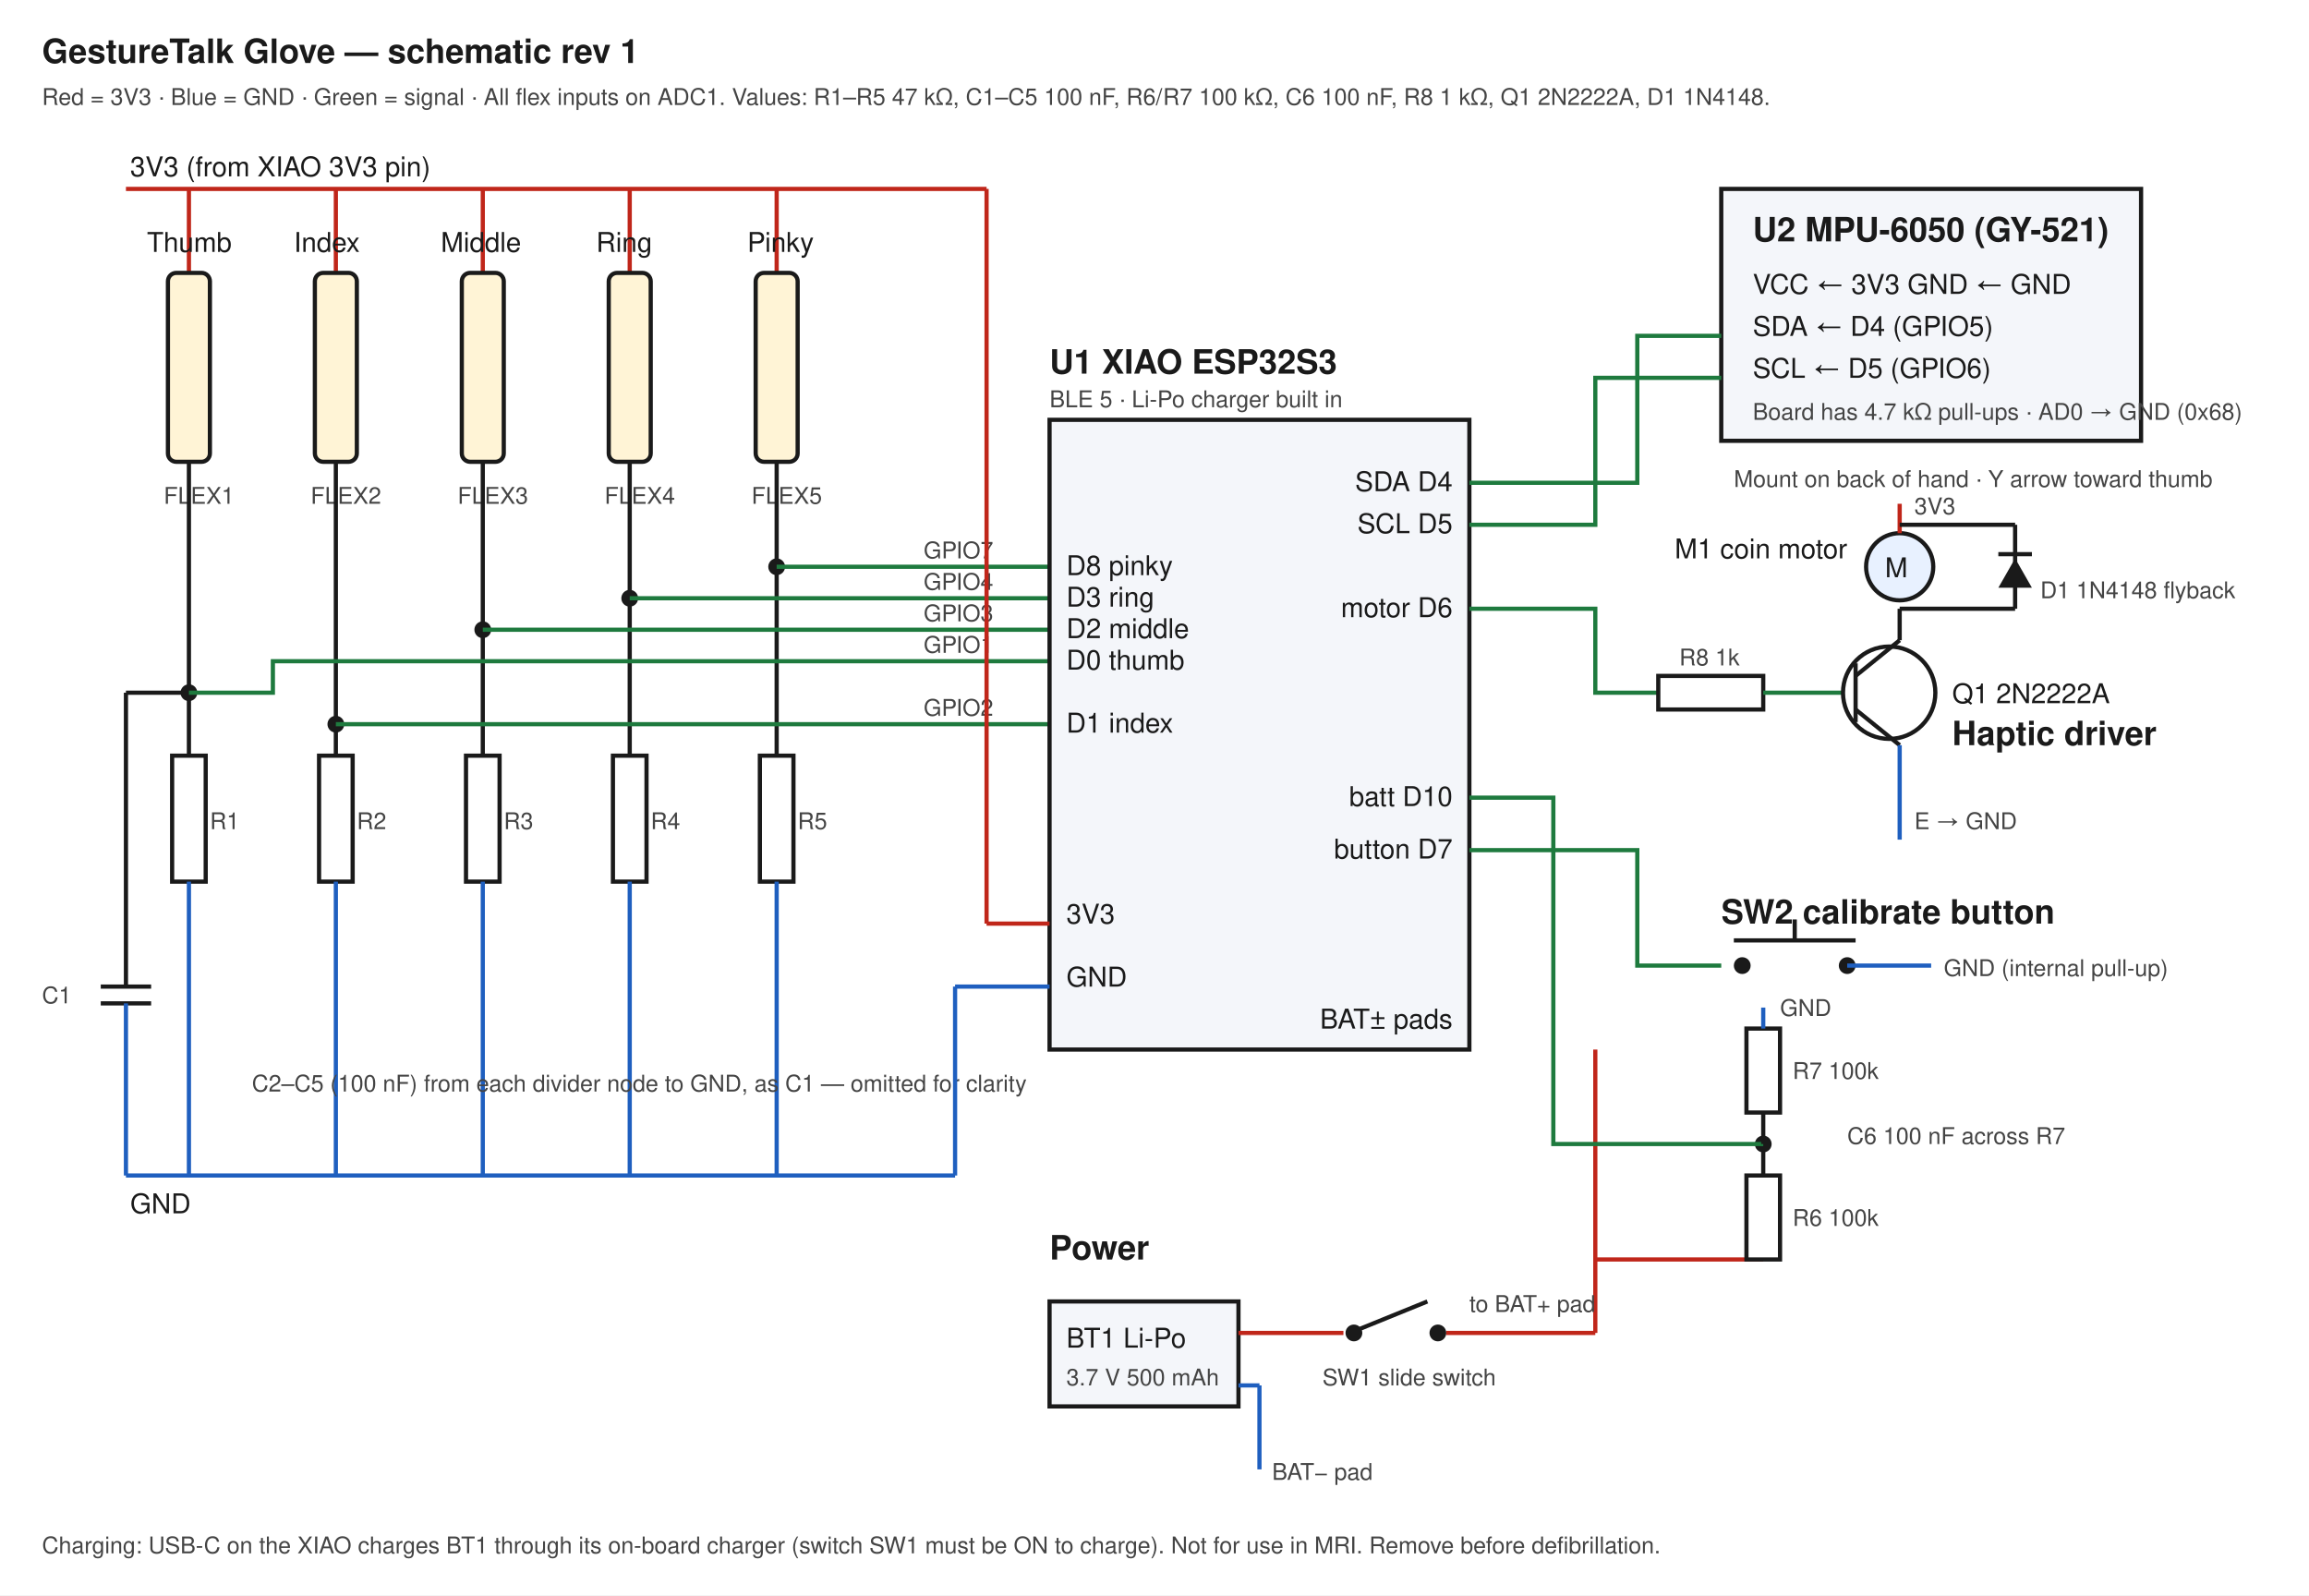
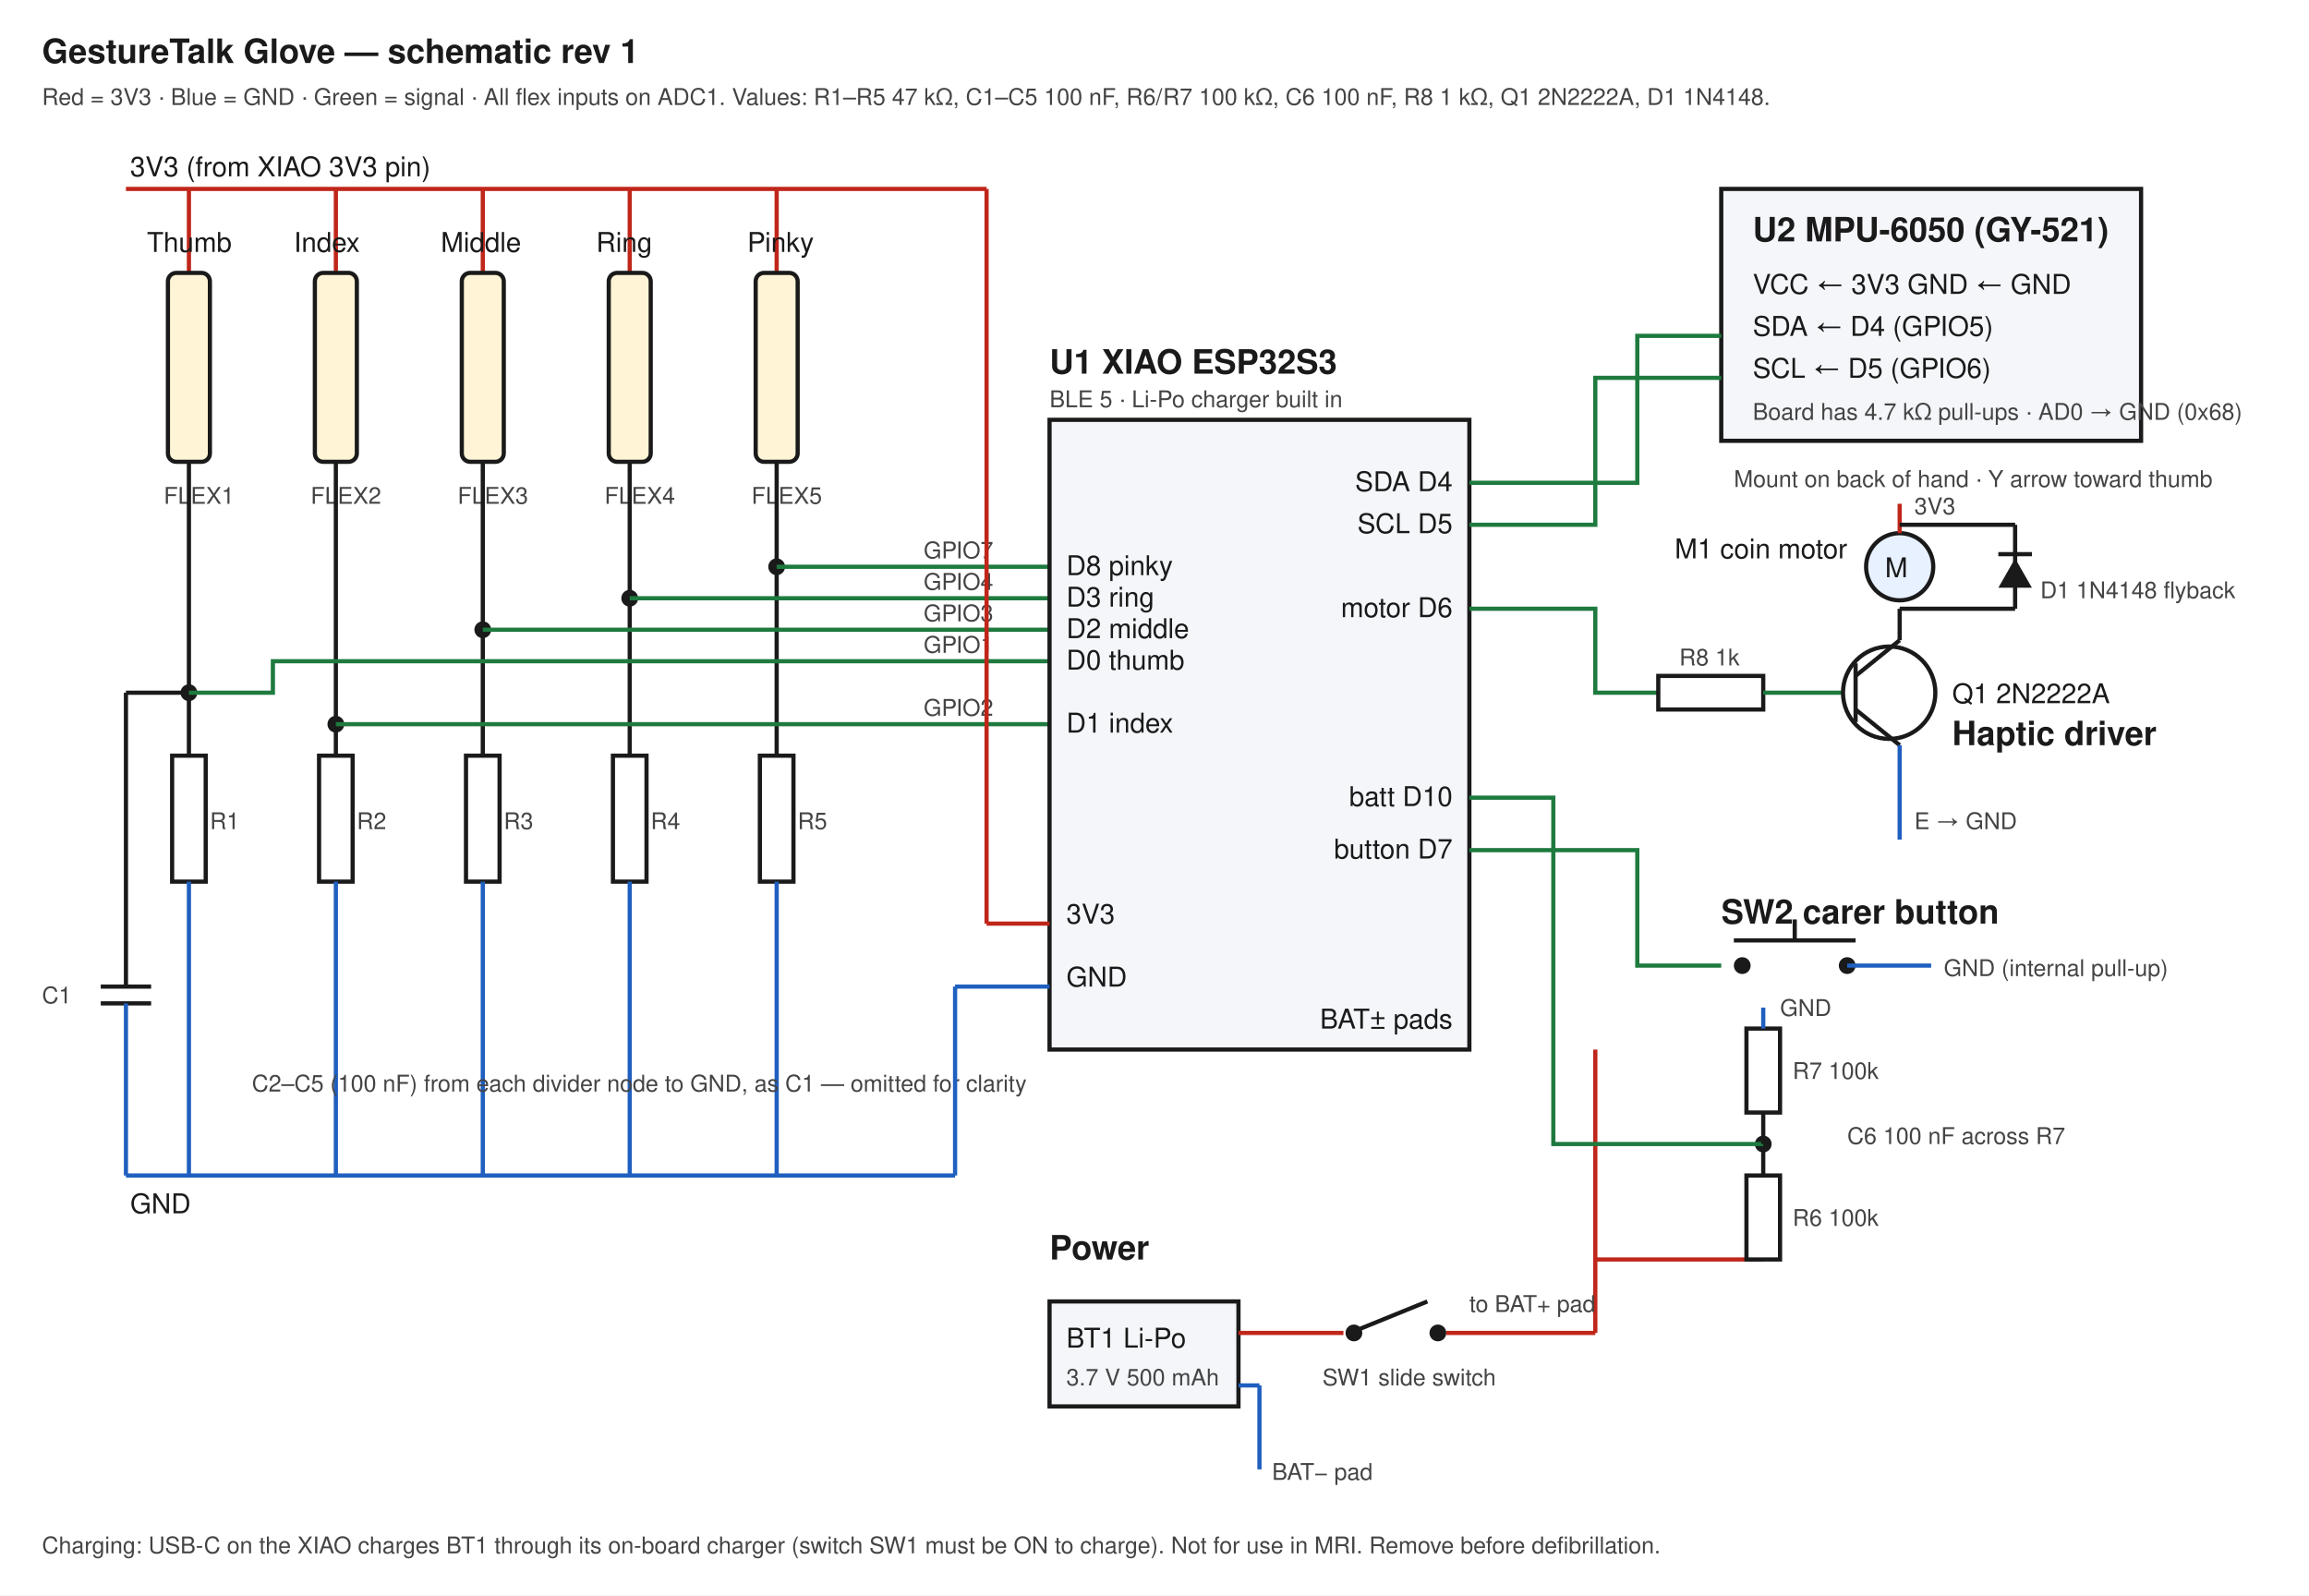
<svg xmlns="http://www.w3.org/2000/svg" viewBox="0 0 1100 760" font-family="Helvetica, Arial, sans-serif" font-size="13">
  <rect width="1100" height="760" fill="#ffffff" />
  <style>
    .w{stroke:#1a1a1a;stroke-width:2;fill:none}
    .p{stroke:#c0261a;stroke-width:2;fill:none}
    .g{stroke:#1f5fbf;stroke-width:2;fill:none}
    .s{stroke:#1e7a3e;stroke-width:2;fill:none}
    .box{fill:#f4f6fa;stroke:#1a1a1a;stroke-width:2}
    .t{fill:#1a1a1a}
    .h{font-size:16px;font-weight:bold}
    .sm{font-size:11px;fill:#444}
  </style>
  <text x="20" y="30" class="t h">GestureTalk Glove — schematic rev 1</text>
  <text x="20" y="50" class="sm">Red = 3V3 · Blue = GND · Green = signal · All flex inputs on ADC1. Values: R1–R5 47 kΩ, C1–C5 100 nF, R6/R7 100 kΩ, C6 100 nF, R8 1 kΩ, Q1 2N2222A, D1 1N4148.</text>
  <line x1="60" y1="90" x2="440" y2="90" class="p" />
  <text x="62" y="84" class="t">3V3 (from XIAO 3V3 pin)</text>
  <line x1="60" y1="560" x2="440" y2="560" class="g" />
  <text x="62" y="578" class="t">GND</text>
  <g id="flex">
    
  </g>
  <g>
    <line x1="90" y1="90" x2="90" y2="130" class="p" />
    <rect x="80" y="130" width="20" height="90" rx="4" fill="#fff4d6" stroke="#1a1a1a" stroke-width="2" />
    <text x="78" y="240" class="sm">FLEX1</text>
    <line x1="90" y1="220" x2="90" y2="330" class="w" />
    <circle cx="90" cy="330" r="4" fill="#1a1a1a" />
    <rect x="82" y="360" width="16" height="60" fill="#fff" stroke="#1a1a1a" stroke-width="2" />
    <line x1="90" y1="330" x2="90" y2="360" class="w" />
    <text x="100" y="395" class="sm">R1</text>
    <line x1="90" y1="420" x2="90" y2="560" class="g" />
    <line x1="90" y1="330" x2="60" y2="330" class="w" />
    <line x1="60" y1="330" x2="60" y2="470" class="w" />
    <line x1="48" y1="470" x2="72" y2="470" class="w" />
    <line x1="48" y1="478" x2="72" y2="478" class="w" />
    <line x1="60" y1="478" x2="60" y2="560" class="g" />
    <text x="20" y="478" class="sm">C1</text>
    <text x="70" y="120" class="t">Thumb</text>
    <line x1="160" y1="90" x2="160" y2="130" class="p" />
    <rect x="150" y="130" width="20" height="90" rx="4" fill="#fff4d6" stroke="#1a1a1a" stroke-width="2" />
    <text x="148" y="240" class="sm">FLEX2</text>
    <line x1="160" y1="220" x2="160" y2="345" class="w" />
    <circle cx="160" cy="345" r="4" fill="#1a1a1a" />
    <line x1="160" y1="345" x2="160" y2="360" class="w" />
    <rect x="152" y="360" width="16" height="60" fill="#fff" stroke="#1a1a1a" stroke-width="2" />
    <text x="170" y="395" class="sm">R2</text>
    <line x1="160" y1="420" x2="160" y2="560" class="g" />
    <text x="140" y="120" class="t">Index</text>
    <line x1="230" y1="90" x2="230" y2="130" class="p" />
    <rect x="220" y="130" width="20" height="90" rx="4" fill="#fff4d6" stroke="#1a1a1a" stroke-width="2" />
    <text x="218" y="240" class="sm">FLEX3</text>
    <line x1="230" y1="220" x2="230" y2="360" class="w" />
    <circle cx="230" cy="300" r="4" fill="#1a1a1a" />
    <rect x="222" y="360" width="16" height="60" fill="#fff" stroke="#1a1a1a" stroke-width="2" />
    <text x="240" y="395" class="sm">R3</text>
    <line x1="230" y1="420" x2="230" y2="560" class="g" />
    <text x="210" y="120" class="t">Middle</text>
    <line x1="300" y1="90" x2="300" y2="130" class="p" />
    <rect x="290" y="130" width="20" height="90" rx="4" fill="#fff4d6" stroke="#1a1a1a" stroke-width="2" />
    <text x="288" y="240" class="sm">FLEX4</text>
    <line x1="300" y1="220" x2="300" y2="360" class="w" />
    <circle cx="300" cy="285" r="4" fill="#1a1a1a" />
    <rect x="292" y="360" width="16" height="60" fill="#fff" stroke="#1a1a1a" stroke-width="2" />
    <text x="310" y="395" class="sm">R4</text>
    <line x1="300" y1="420" x2="300" y2="560" class="g" />
    <text x="284" y="120" class="t">Ring</text>
    <line x1="370" y1="90" x2="370" y2="130" class="p" />
    <rect x="360" y="130" width="20" height="90" rx="4" fill="#fff4d6" stroke="#1a1a1a" stroke-width="2" />
    <text x="358" y="240" class="sm">FLEX5</text>
    <line x1="370" y1="220" x2="370" y2="360" class="w" />
    <circle cx="370" cy="270" r="4" fill="#1a1a1a" />
    <rect x="362" y="360" width="16" height="60" fill="#fff" stroke="#1a1a1a" stroke-width="2" />
    <text x="380" y="395" class="sm">R5</text>
    <line x1="370" y1="420" x2="370" y2="560" class="g" />
    <text x="356" y="120" class="t">Pinky</text>
    <text x="120" y="520" class="sm">C2–C5 (100 nF) from each divider node to GND, as C1 — omitted for clarity</text>
  </g>
  <path d="M90 330 L90 330" class="s" />
  <path d="M90 330 L130 330 L130 315 L500 315" class="s" />
  <path d="M160 345 L500 345" class="s" />
  <path d="M230 300 L500 300" class="s" />
  <path d="M300 285 L500 285" class="s" />
  <path d="M370 270 L500 270" class="s" />
  <text x="440" y="266" class="sm">GPIO7</text>
  <text x="440" y="281" class="sm">GPIO4</text>
  <text x="440" y="296" class="sm">GPIO3</text>
  <text x="440" y="311" class="sm">GPIO1</text>
  <text x="440" y="341" class="sm">GPIO2</text>
  <rect x="500" y="200" width="200" height="300" class="box" />
  <text x="500" y="178" class="t h">U1 XIAO ESP32S3</text>
  <text x="500" y="194" class="sm">BLE 5 · Li-Po charger built in</text>
  <g class="t">
    <text x="508" y="274">D8 pinky</text>
    <text x="508" y="289">D3 ring</text>
    <text x="508" y="304">D2 middle</text>
    <text x="508" y="319">D0 thumb</text>
    <text x="508" y="349">D1 index</text>
    <text x="508" y="440">3V3</text>
    <text x="508" y="470">GND</text>
    <text x="692" y="234" text-anchor="end">SDA D4</text>
    <text x="692" y="254" text-anchor="end">SCL D5</text>
    <text x="692" y="294" text-anchor="end">motor D6</text>
    <text x="692" y="384" text-anchor="end">batt D10</text>
    <text x="692" y="409" text-anchor="end">button D7</text>
    <text x="692" y="490" text-anchor="end">BAT± pads</text>
  </g>
  <line x1="500" y1="440" x2="470" y2="440" class="p" />
  <line x1="470" y1="440" x2="470" y2="90" class="p" />
  <line x1="440" y1="90" x2="470" y2="90" class="p" />
  <line x1="500" y1="470" x2="455" y2="470" class="g" />
  <line x1="455" y1="470" x2="455" y2="560" class="g" />
  <line x1="440" y1="560" x2="455" y2="560" class="g" />
  <rect x="820" y="90" width="200" height="120" class="box" />
  <text x="835" y="115" class="t h">U2 MPU-6050 (GY-521)</text>
  <text x="835" y="140" class="t">VCC ← 3V3   GND ← GND</text>
  <text x="835" y="160" class="t">SDA ← D4 (GPIO5)</text>
  <text x="835" y="180" class="t">SCL ← D5 (GPIO6)</text>
  <text x="835" y="200" class="sm">Board has 4.7 kΩ pull-ups · AD0 → GND (0x68)</text>
  <path d="M700 250 L760 250 L760 180 L820 180" class="s" />
  <path d="M700 230 L780 230 L780 160 L820 160" class="s" />
  <text x="826" y="232" class="sm">Mount on back of hand · Y arrow toward thumb</text>
  <text x="930" y="355" class="t h">Haptic driver</text>
  <path d="M700 290 L760 290 L760 330 L790 330" class="s" />
  <rect x="790" y="322" width="50" height="16" fill="#fff" stroke="#1a1a1a" stroke-width="2" />
  <text x="800" y="317" class="sm">R8 1k</text>
  <line x1="840" y1="330" x2="880" y2="330" class="s" />
  <circle cx="900" cy="330" r="22" fill="#fff" stroke="#1a1a1a" stroke-width="2" />
  <line x1="884" y1="316" x2="884" y2="344" class="w" />
  <line x1="884" y1="322" x2="905" y2="305" class="w" />
  <line x1="884" y1="338" x2="905" y2="355" class="w" />
  <text x="930" y="335" class="t">Q1 2N2222A</text>
  <line x1="905" y1="355" x2="905" y2="400" class="g" />
  <text x="912" y="395" class="sm">E → GND</text>
  <line x1="905" y1="305" x2="905" y2="290" class="w" />
  <circle cx="905" cy="270" r="16" fill="#e8f1ff" stroke="#1a1a1a" stroke-width="2" />
  <text x="898" y="275" class="t">M</text>
  <text x="880" y="266" class="t" text-anchor="end">M1 coin motor</text>
  <line x1="905" y1="254" x2="905" y2="240" class="p" />
  <text x="912" y="245" class="sm">3V3</text>
  <path d="M960 290 L960 250" class="w" />
  <polygon points="952,280 968,280 960,266" fill="#1a1a1a" />
  <line x1="952" y1="264" x2="968" y2="264" class="w" />
  <line x1="905" y1="290" x2="960" y2="290" class="w" />
  <line x1="905" y1="250" x2="960" y2="250" class="w" />
  <text x="972" y="285" class="sm">D1 1N4148 flyback</text>
  <path d="M700 410 L700 410" class="s" />
  <text x="508" y="530" class="sm"> </text>
  <path d="M600 500 L600 500" class="s" />
-   <text x="820" y="440" class="t h">SW2 calibrate button</text>
+   <text x="820" y="440" class="t h">SW2 carer button</text>
  <path d="M700 405 L780 405 L780 460 L820 460" class="s" />
  <circle cx="830" cy="460" r="4" fill="#1a1a1a" />
  <circle cx="880" cy="460" r="4" fill="#1a1a1a" />
  <line x1="826" y1="448" x2="884" y2="448" class="w" />
  <line x1="855" y1="448" x2="855" y2="438" class="w" />
  <line x1="880" y1="460" x2="920" y2="460" class="g" />
  <text x="926" y="465" class="sm">GND (internal pull-up)</text>
  <text x="500" y="600" class="t h">Power</text>
  <rect x="500" y="620" width="90" height="50" class="box" />
  <text x="508" y="642" class="t">BT1 Li-Po</text>
  <text x="508" y="660" class="sm">3.7 V 500 mAh</text>
  <line x1="590" y1="635" x2="640" y2="635" class="p" />
  <circle cx="645" cy="635" r="4" fill="#1a1a1a" />
  <line x1="648" y1="633" x2="680" y2="620" class="w" />
  <circle cx="685" cy="635" r="4" fill="#1a1a1a" />
  <text x="630" y="660" class="sm">SW1 slide switch</text>
  <line x1="689" y1="635" x2="760" y2="635" class="p" />
  <line x1="760" y1="635" x2="760" y2="500" class="p" />
  <text x="700" y="625" class="sm">to BAT+ pad</text>
  <line x1="590" y1="660" x2="600" y2="660" class="g" />
  <line x1="600" y1="660" x2="600" y2="700" class="g" />
  <text x="606" y="705" class="sm">BAT− pad</text>
  <line x1="760" y1="600" x2="840" y2="600" class="p" />
  <rect x="832" y="560" width="16" height="40" fill="#fff" stroke="#1a1a1a" stroke-width="2" transform="rotate(0)" />
  <text x="854" y="584" class="sm">R6 100k</text>
  <line x1="840" y1="560" x2="840" y2="545" class="w" />
  <circle cx="840" cy="545" r="4" fill="#1a1a1a" />
  <path d="M840 545 L740 545 L740 380 L700 380" class="s" />
  <line x1="840" y1="545" x2="840" y2="530" class="w" />
  <rect x="832" y="490" width="16" height="40" fill="#fff" stroke="#1a1a1a" stroke-width="2" />
  <text x="854" y="514" class="sm">R7 100k</text>
  <line x1="840" y1="490" x2="840" y2="480" class="g" />
  <text x="848" y="484" class="sm">GND</text>
  <text x="880" y="545" class="sm">C6 100 nF across R7</text>
  <text x="20" y="740" class="sm">Charging: USB-C on the XIAO charges BT1 through its on-board charger (switch SW1 must be ON to charge). Not for use in MRI. Remove before defibrillation.</text>
</svg>
